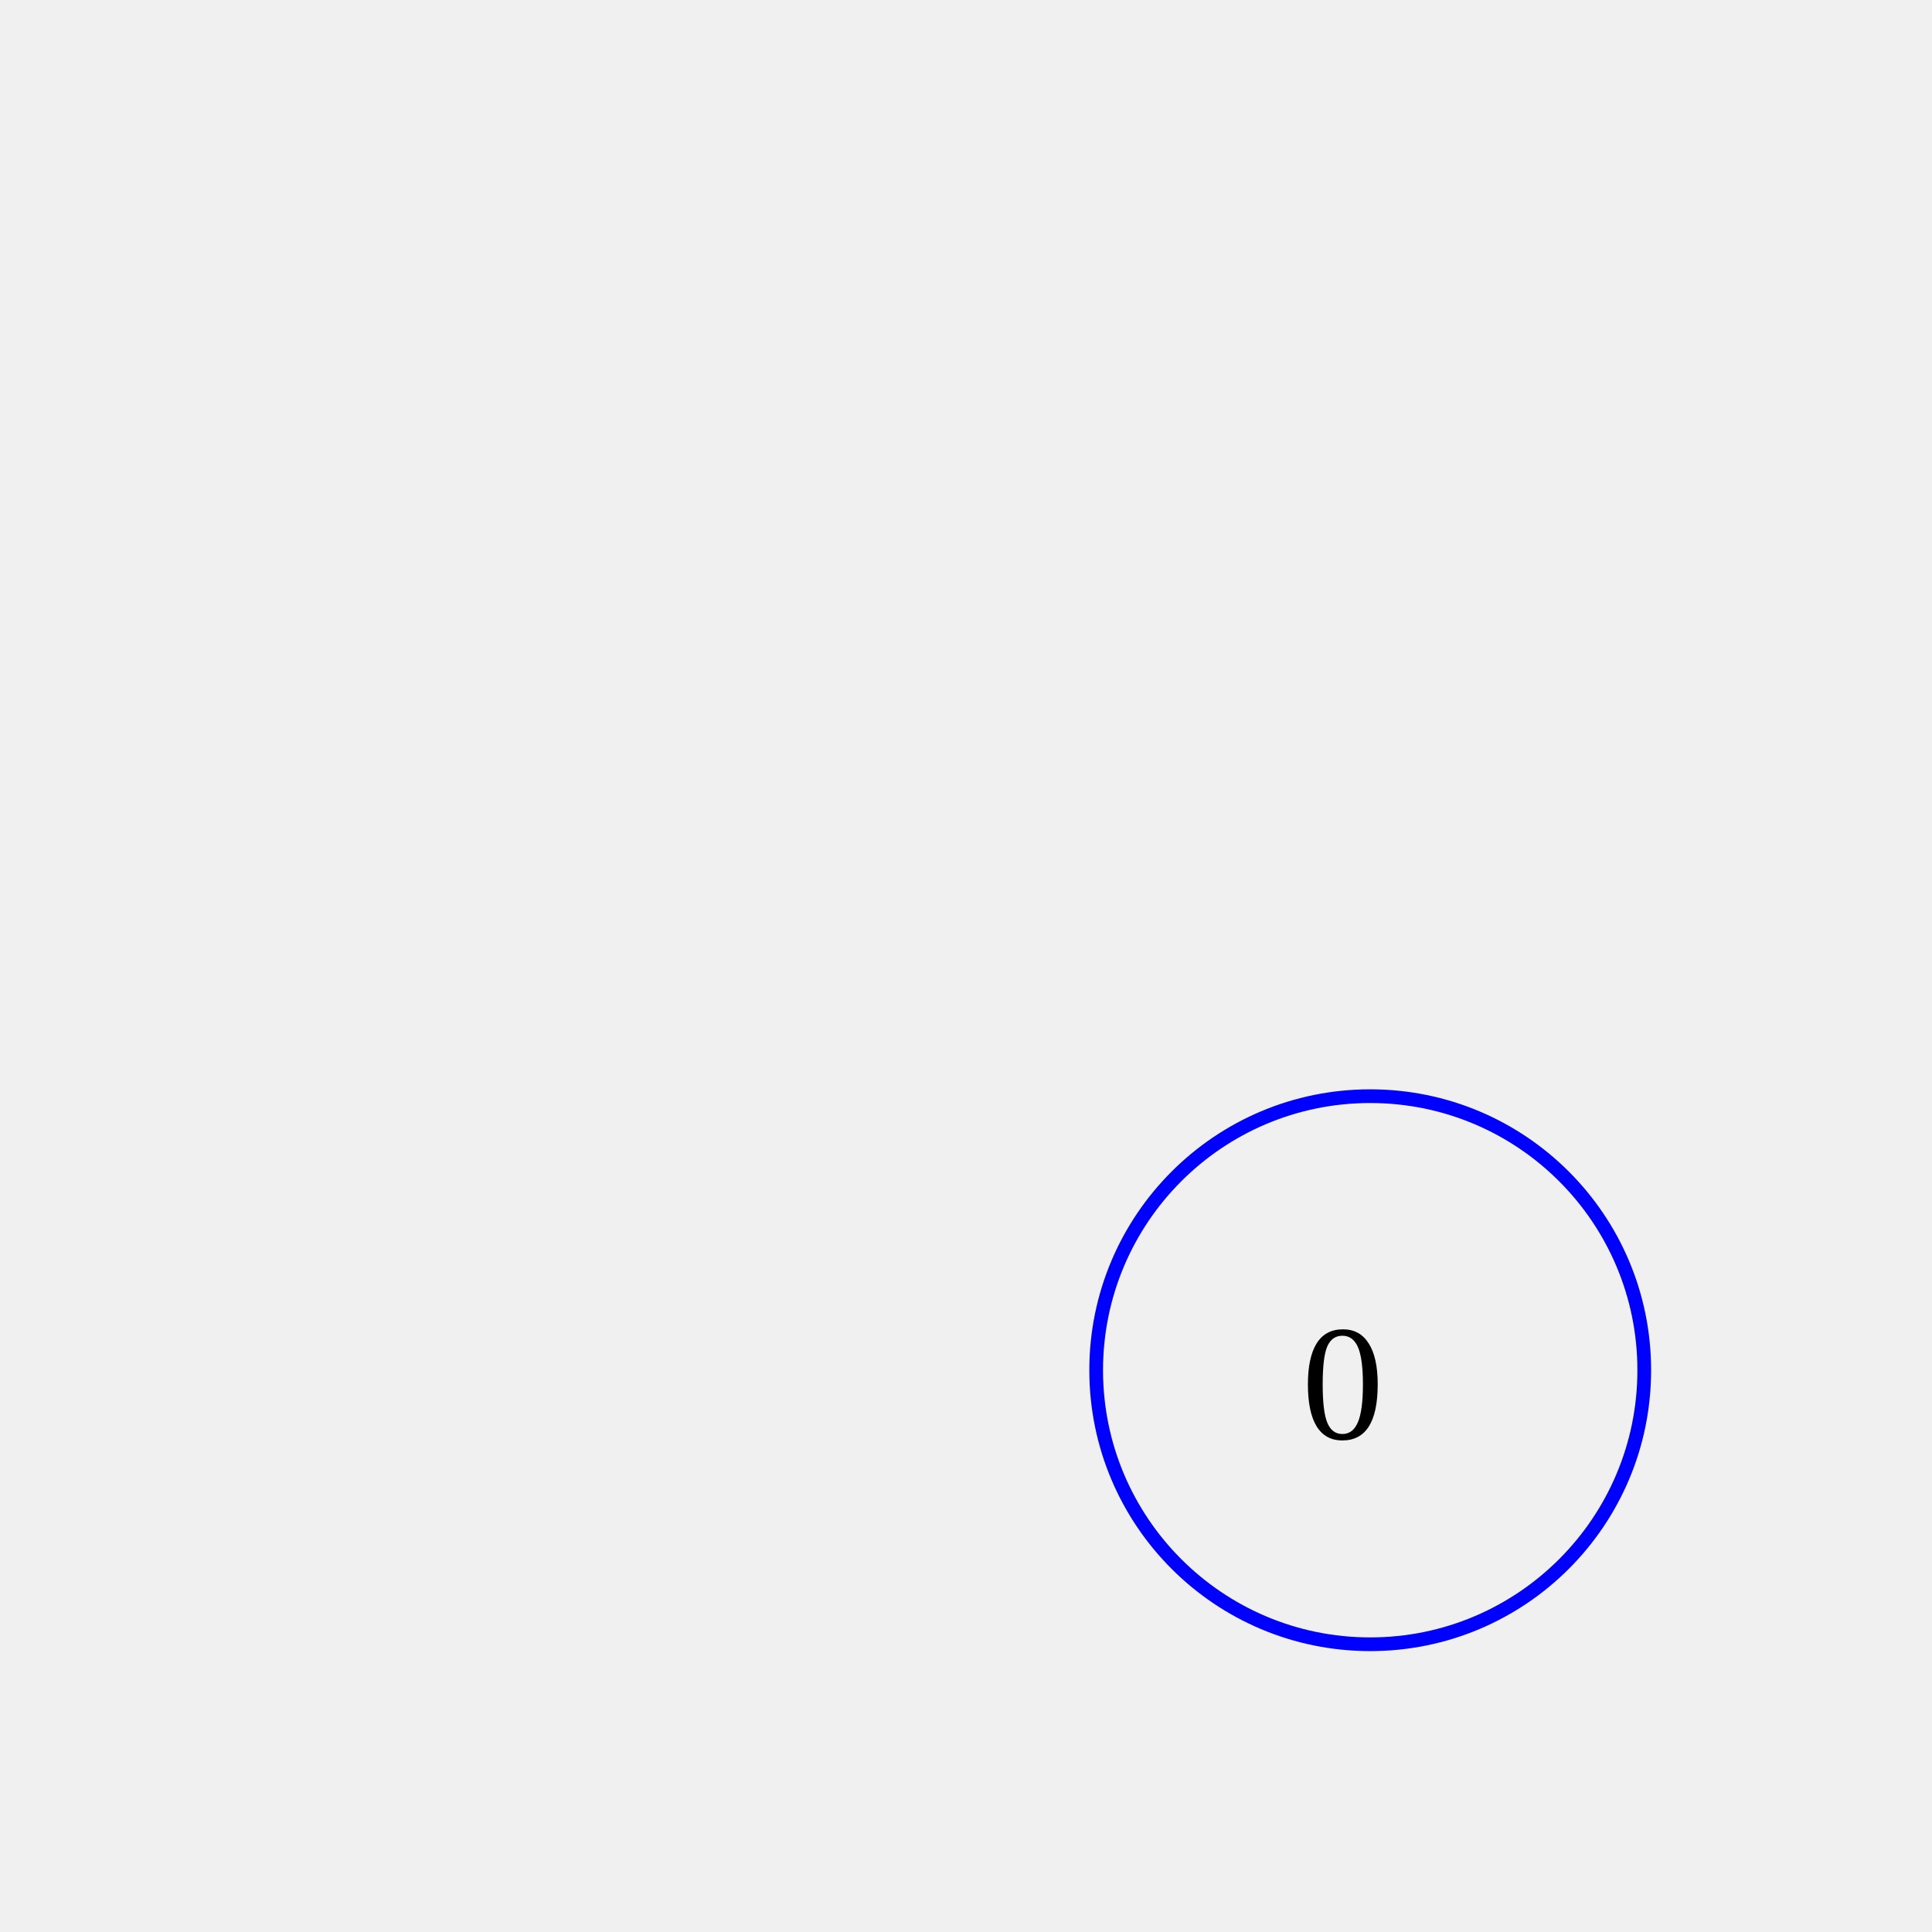
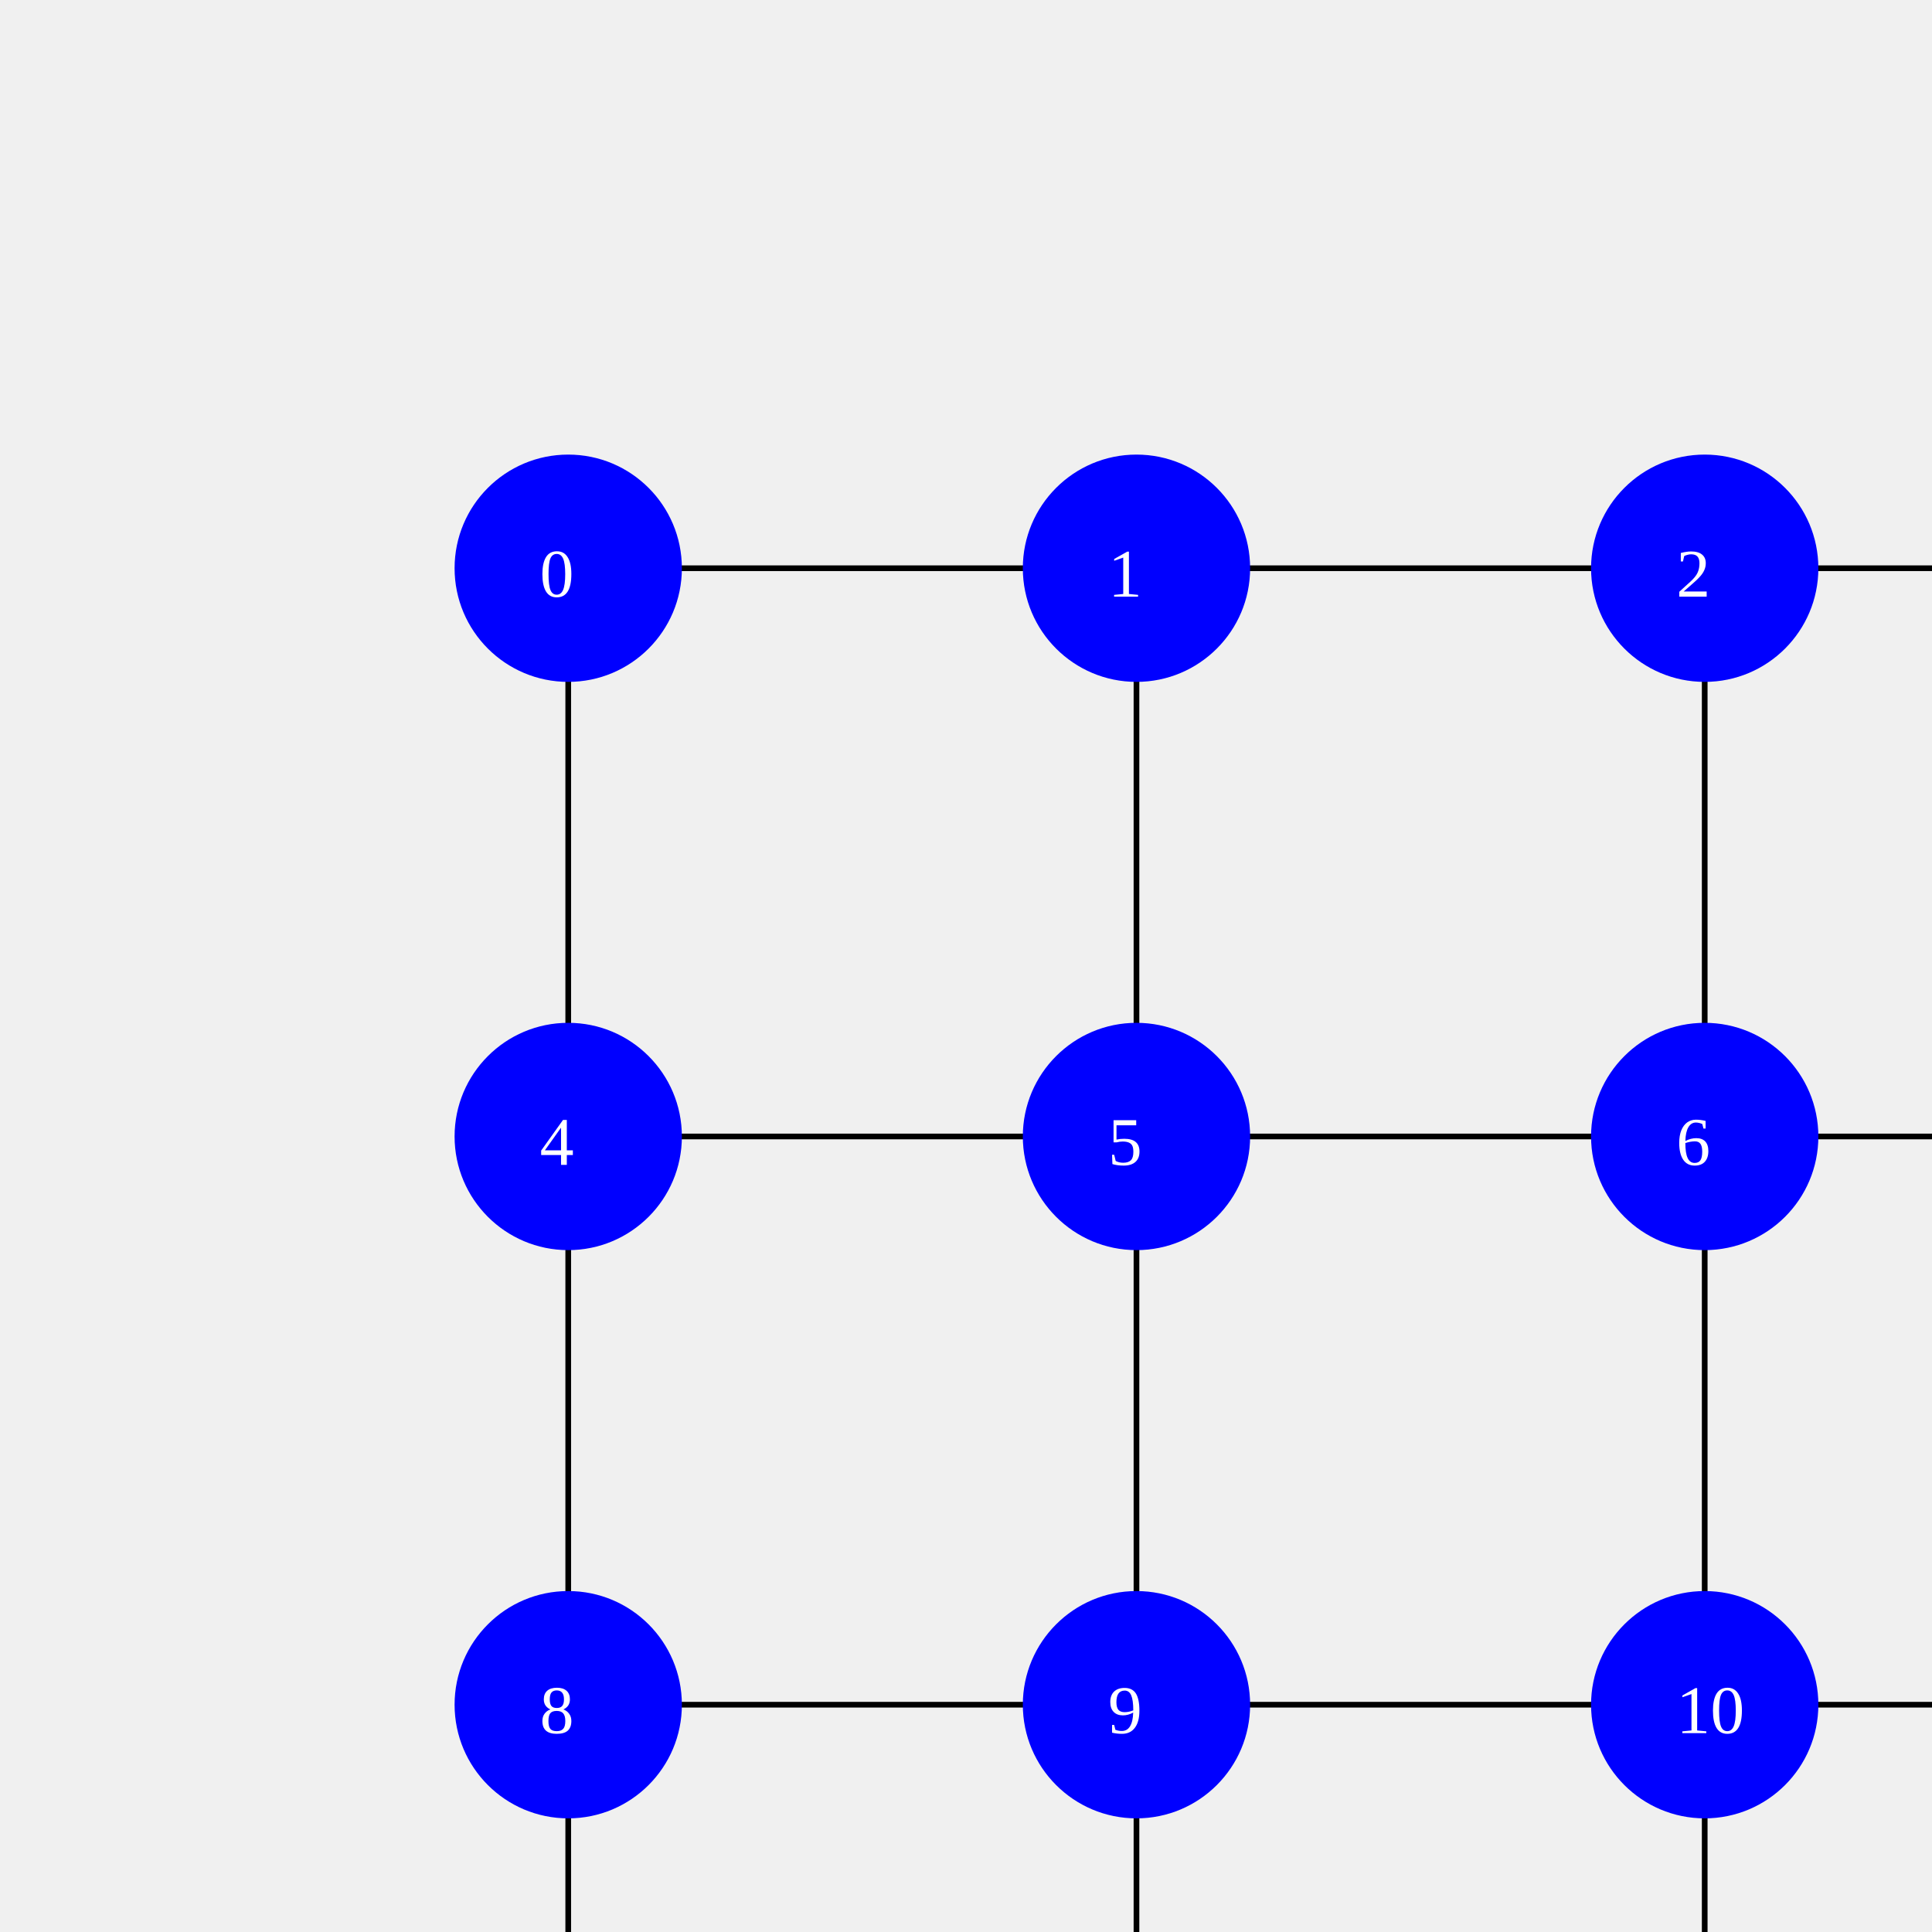
<svg xmlns="http://www.w3.org/2000/svg" version="1.1"> width="1000" height="800"&gt;

- <circle cx="100" cy="200" r="20" fill="none" stroke="blue" stroke-width="1" />
-   <text x="95" y="205" fill="black">2</text>
-   <circle cx="200" cy="100" r="20" fill="none" stroke="blue" stroke-width="1" />
-   <text x="195" y="105" fill="black">1</text>
-   <circle cx="200" cy="200" r="20" fill="none" stroke="blue" stroke-width="1" />
-   <text x="195" y="205" fill="black">3</text>
-   <circle cx="100" cy="100" r="20" fill="none" stroke="blue" stroke-width="1" />
-   <text x="95" y="105" fill="black">0</text>
+ <line x1="300" y1="300" x2="400" y2="300" stroke="black" />
+   <line x1="200" y1="300" x2="300" y2="300" stroke="black" />
+   <line x1="300" y1="200" x2="400" y2="200" stroke="black" />
+   <line x1="100" y1="400" x2="200" y2="400" stroke="black" />
+   <line x1="200" y1="200" x2="300" y2="200" stroke="black" />
+   <line x1="100" y1="100" x2="200" y2="100" stroke="black" />
+   <line x1="200" y1="100" x2="300" y2="100" stroke="black" />
+   <line x1="300" y1="100" x2="400" y2="100" stroke="black" />
+   <line x1="100" y1="300" x2="200" y2="300" stroke="black" />
+   <line x1="100" y1="200" x2="200" y2="200" stroke="black" />
+   <line x1="200" y1="400" x2="300" y2="400" stroke="black" />
+   <line x1="300" y1="400" x2="400" y2="400" stroke="black" />
+   <line x1="300" y1="300" x2="300" y2="400" stroke="black" />
+   <line x1="200" y1="100" x2="200" y2="200" stroke="black" />
+   <line x1="100" y1="300" x2="100" y2="400" stroke="black" />
+   <line x1="300" y1="100" x2="300" y2="200" stroke="black" />
+   <line x1="400" y1="100" x2="400" y2="200" stroke="black" />
+   <line x1="100" y1="200" x2="100" y2="300" stroke="black" />
+   <line x1="400" y1="300" x2="400" y2="400" stroke="black" />
+   <line x1="200" y1="200" x2="200" y2="300" stroke="black" />
+   <line x1="300" y1="200" x2="300" y2="300" stroke="black" />
+   <line x1="400" y1="200" x2="400" y2="300" stroke="black" />
+   <line x1="100" y1="100" x2="100" y2="200" stroke="black" />
+   <line x1="200" y1="300" x2="200" y2="400" stroke="black" />
+   <circle cx="300" cy="400" r="20" fill="blue" />
+   <text x="295" y="405" fill="white">14</text>
+   <circle cx="100" cy="400" r="20" fill="blue" />
+   <text x="95" y="405" fill="white">12</text>
+   <circle cx="400" cy="300" r="20" fill="blue" />
+   <text x="395" y="305" fill="white">11</text>
+   <circle cx="400" cy="400" r="20" fill="blue" />
+   <text x="395" y="405" fill="white">15</text>
+   <circle cx="300" cy="100" r="20" fill="blue" />
+   <text x="295" y="105" fill="white">2</text>
+   <circle cx="200" cy="100" r="20" fill="blue" />
+   <text x="195" y="105" fill="white">1</text>
+   <circle cx="100" cy="200" r="20" fill="blue" />
+   <text x="95" y="205" fill="white">4</text>
+   <circle cx="200" cy="200" r="20" fill="blue" />
+   <text x="195" y="205" fill="white">5</text>
+   <circle cx="200" cy="400" r="20" fill="blue" />
+   <text x="195" y="405" fill="white">13</text>
+   <circle cx="300" cy="300" r="20" fill="blue" />
+   <text x="295" y="305" fill="white">10</text>
+   <circle cx="400" cy="200" r="20" fill="blue" />
+   <text x="395" y="205" fill="white">7</text>
+   <circle cx="400" cy="100" r="20" fill="blue" />
+   <text x="395" y="105" fill="white">3</text>
+   <circle cx="100" cy="300" r="20" fill="blue" />
+   <text x="95" y="305" fill="white">8</text>
+   <circle cx="100" cy="100" r="20" fill="blue" />
+   <text x="95" y="105" fill="white">0</text>
+   <circle cx="300" cy="200" r="20" fill="blue" />
+   <text x="295" y="205" fill="white">6</text>
+   <circle cx="200" cy="300" r="20" fill="blue" />
+   <text x="195" y="305" fill="white">9</text>
</svg>
